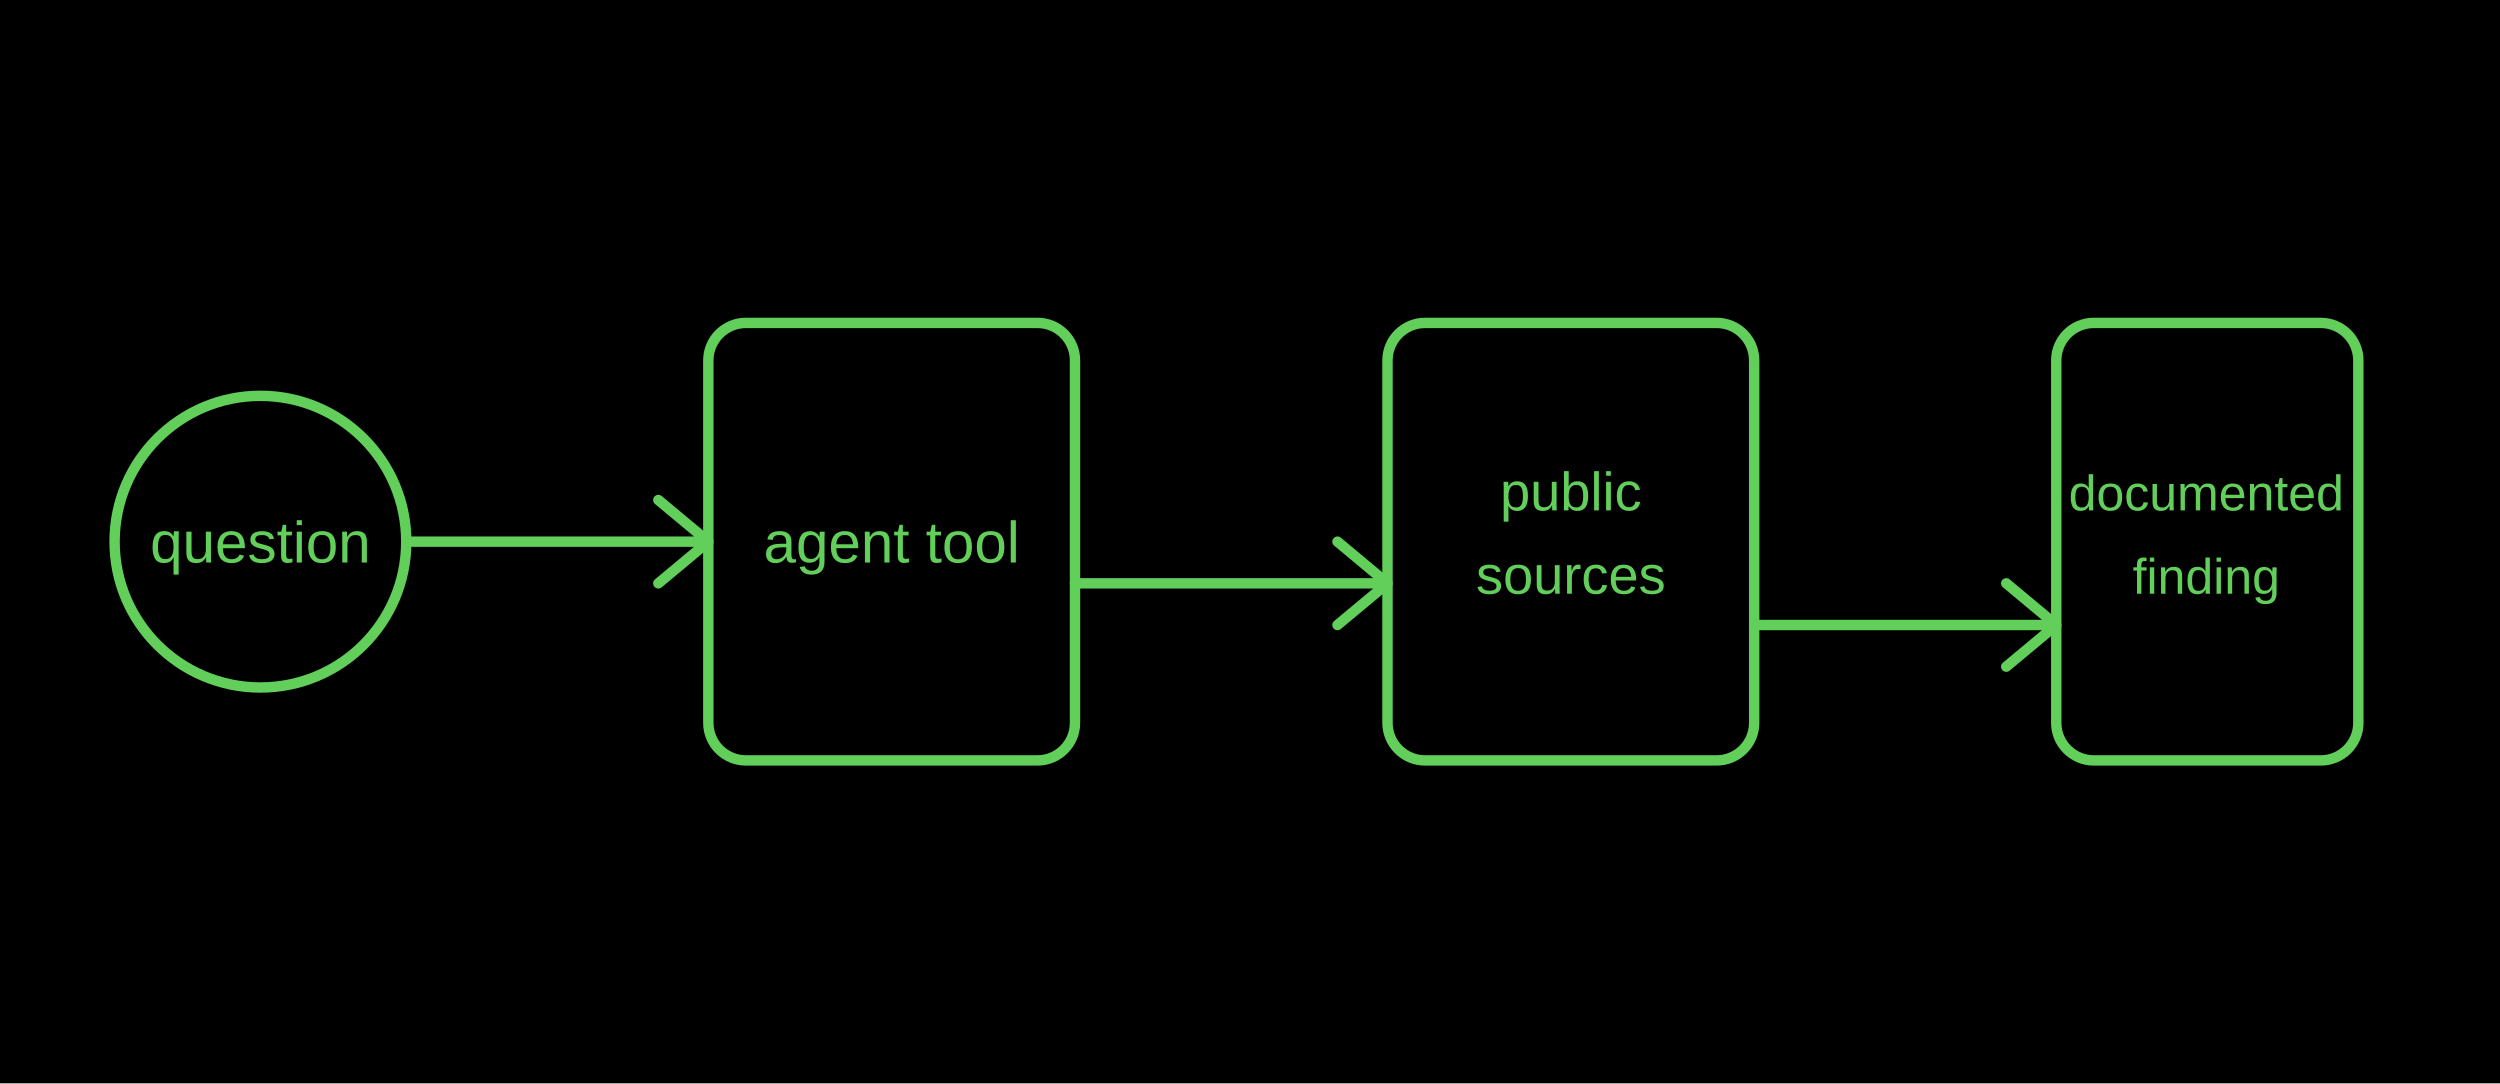
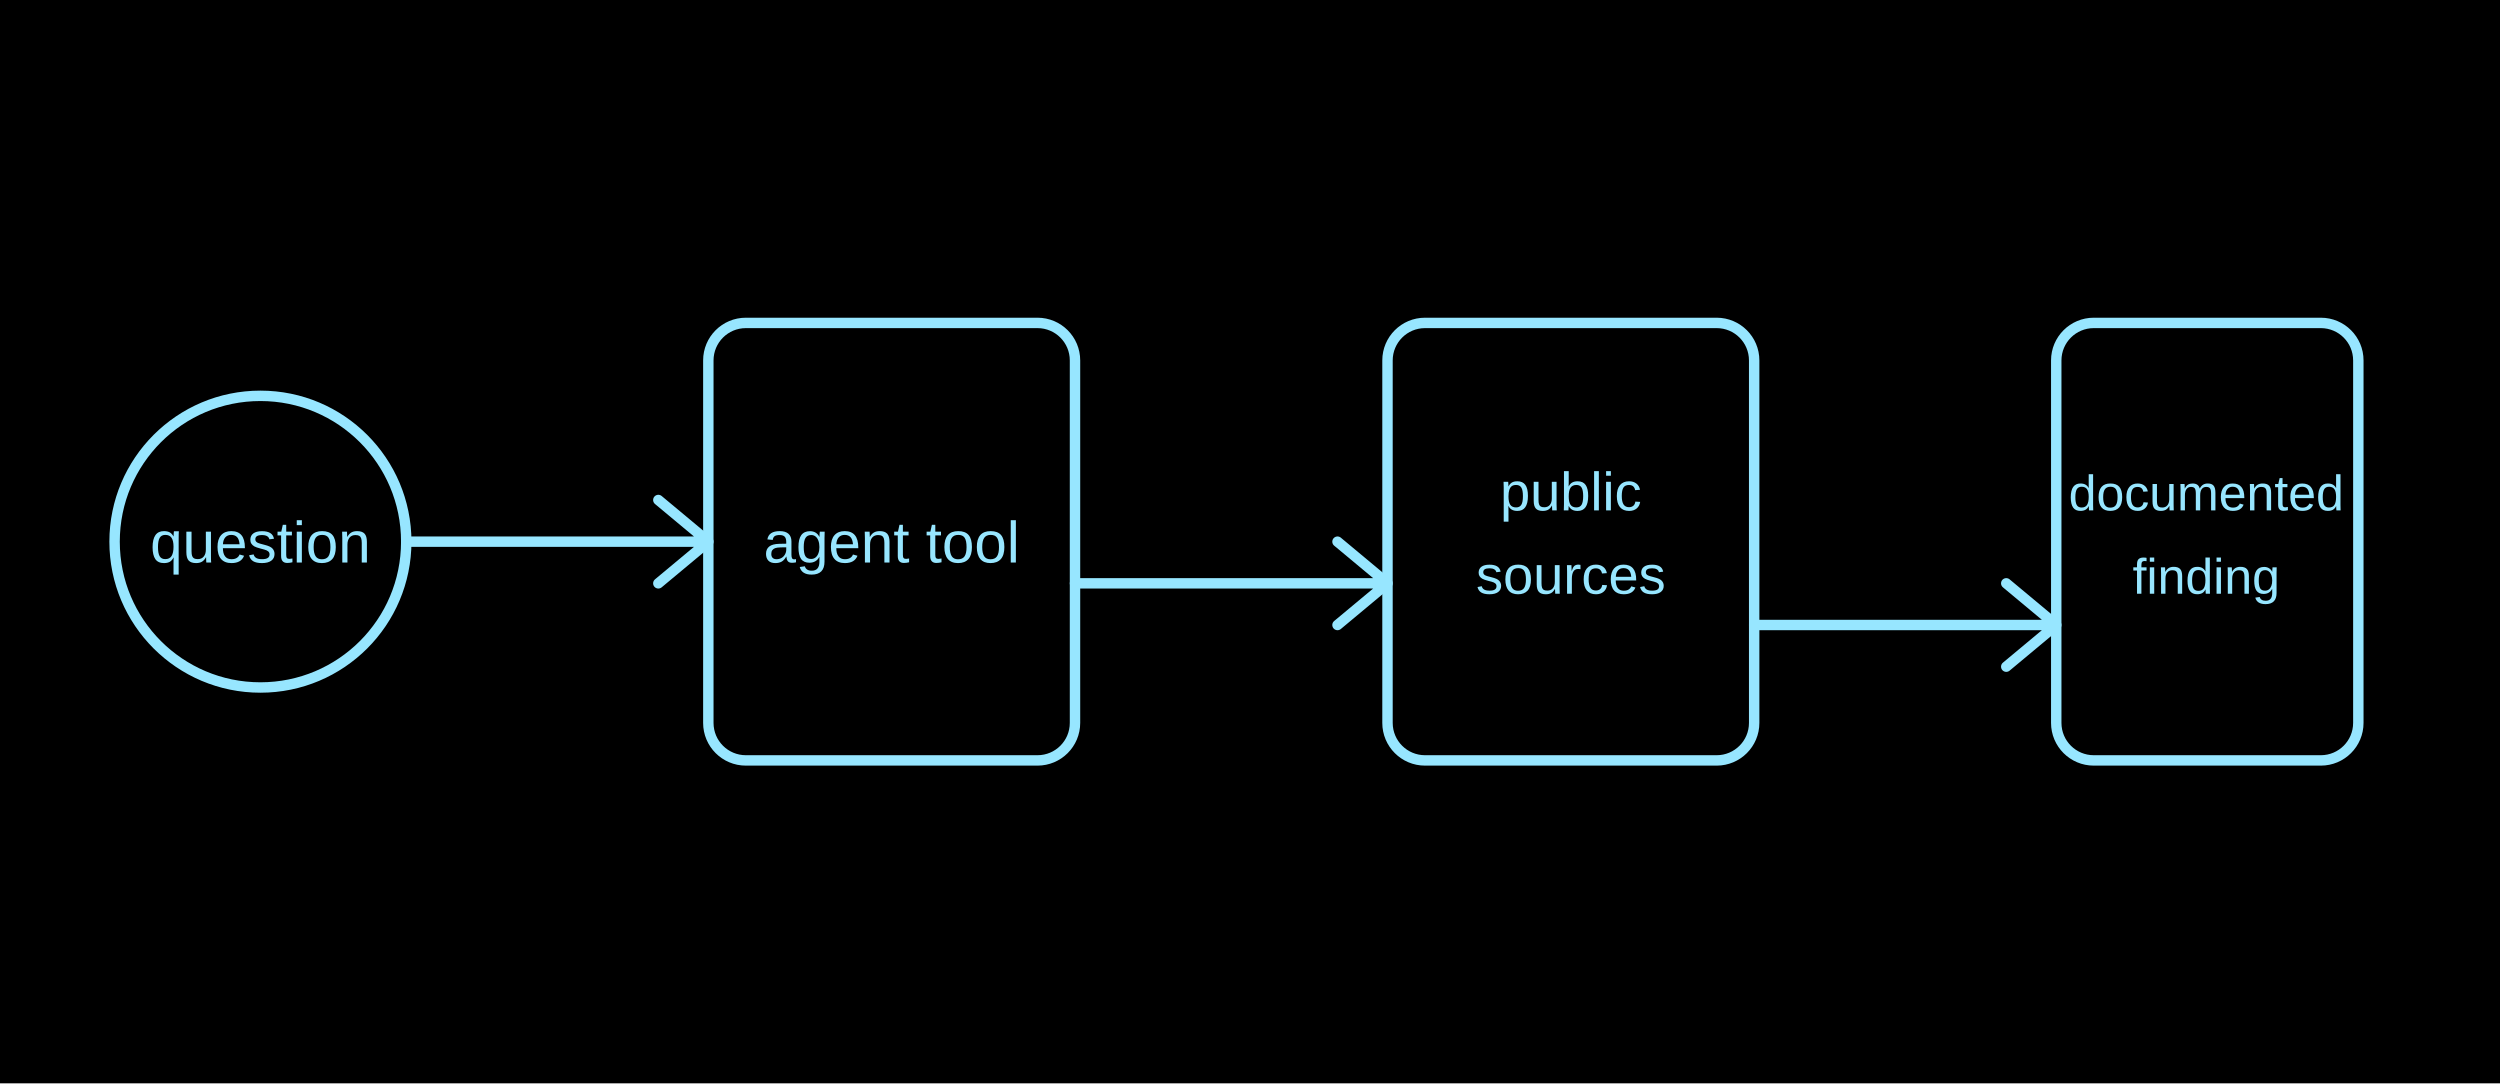
<svg xmlns="http://www.w3.org/2000/svg" viewBox="0 0 1200 520" role="img" aria-labelledby="title desc">
  <rect width="1200" height="520" fill="#000" />
-   <g fill="none" stroke="#61cf5a" stroke-width="5" stroke-linecap="round" stroke-linejoin="round">
+   <g fill="none" stroke="#97e6ff" stroke-width="5" stroke-linecap="round" stroke-linejoin="round">
    <circle cx="125" cy="260" r="70" />
    <path d="M195 260h145m-24-20 24 20-24 20m200 0h150m-24-20 24 20-24 20m200 0h145m-24-20 24 20-24 20" />
    <rect x="340" y="155" width="176" height="210" rx="18" />
    <rect x="666" y="155" width="176" height="210" rx="18" />
    <rect x="987" y="155" width="145" height="210" rx="18" />
  </g>
-   <g fill="#61cf5a" font-family="Arial, sans-serif" text-anchor="middle">
+   <g fill="#97e6ff" font-family="Arial, sans-serif" text-anchor="middle">
    <text x="125" y="270" font-size="28">question</text>
    <text x="428" y="270" font-size="28">agent tool</text>
    <text x="754" y="245" font-size="26">public</text>
    <text x="754" y="285" font-size="26">sources</text>
    <text x="1059" y="245" font-size="24">documented</text>
    <text x="1059" y="285" font-size="24">finding</text>
  </g>
</svg>
